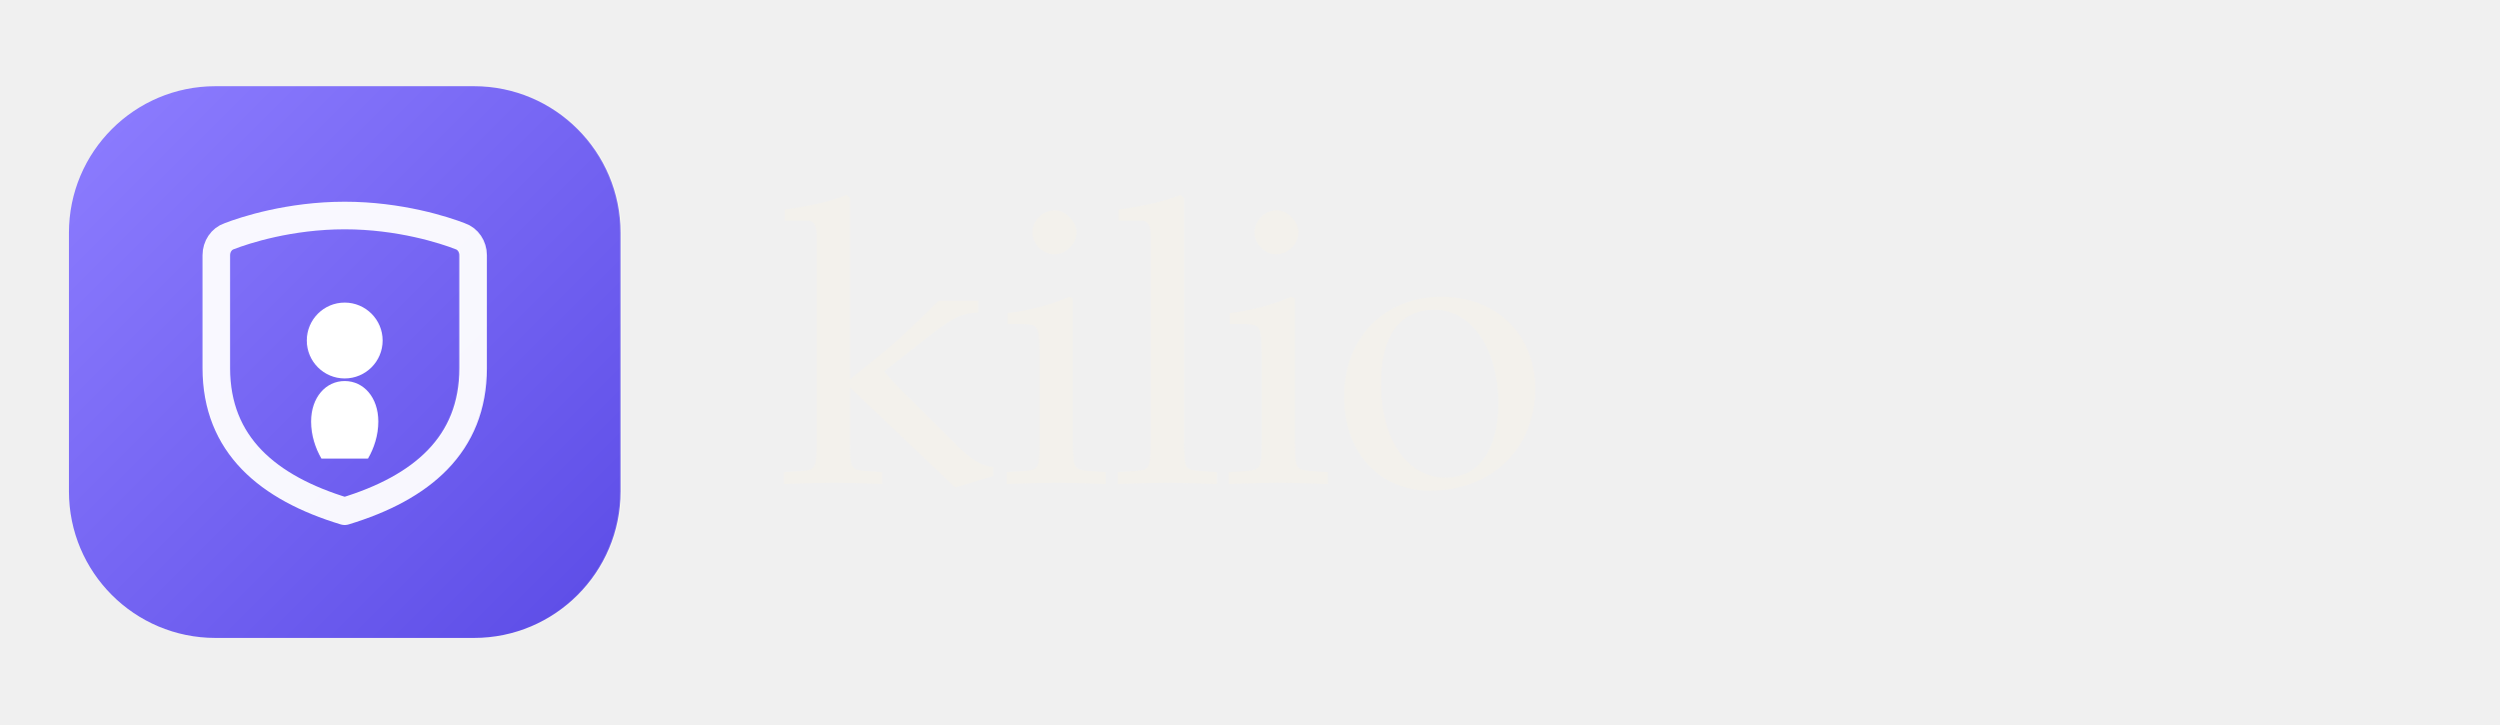
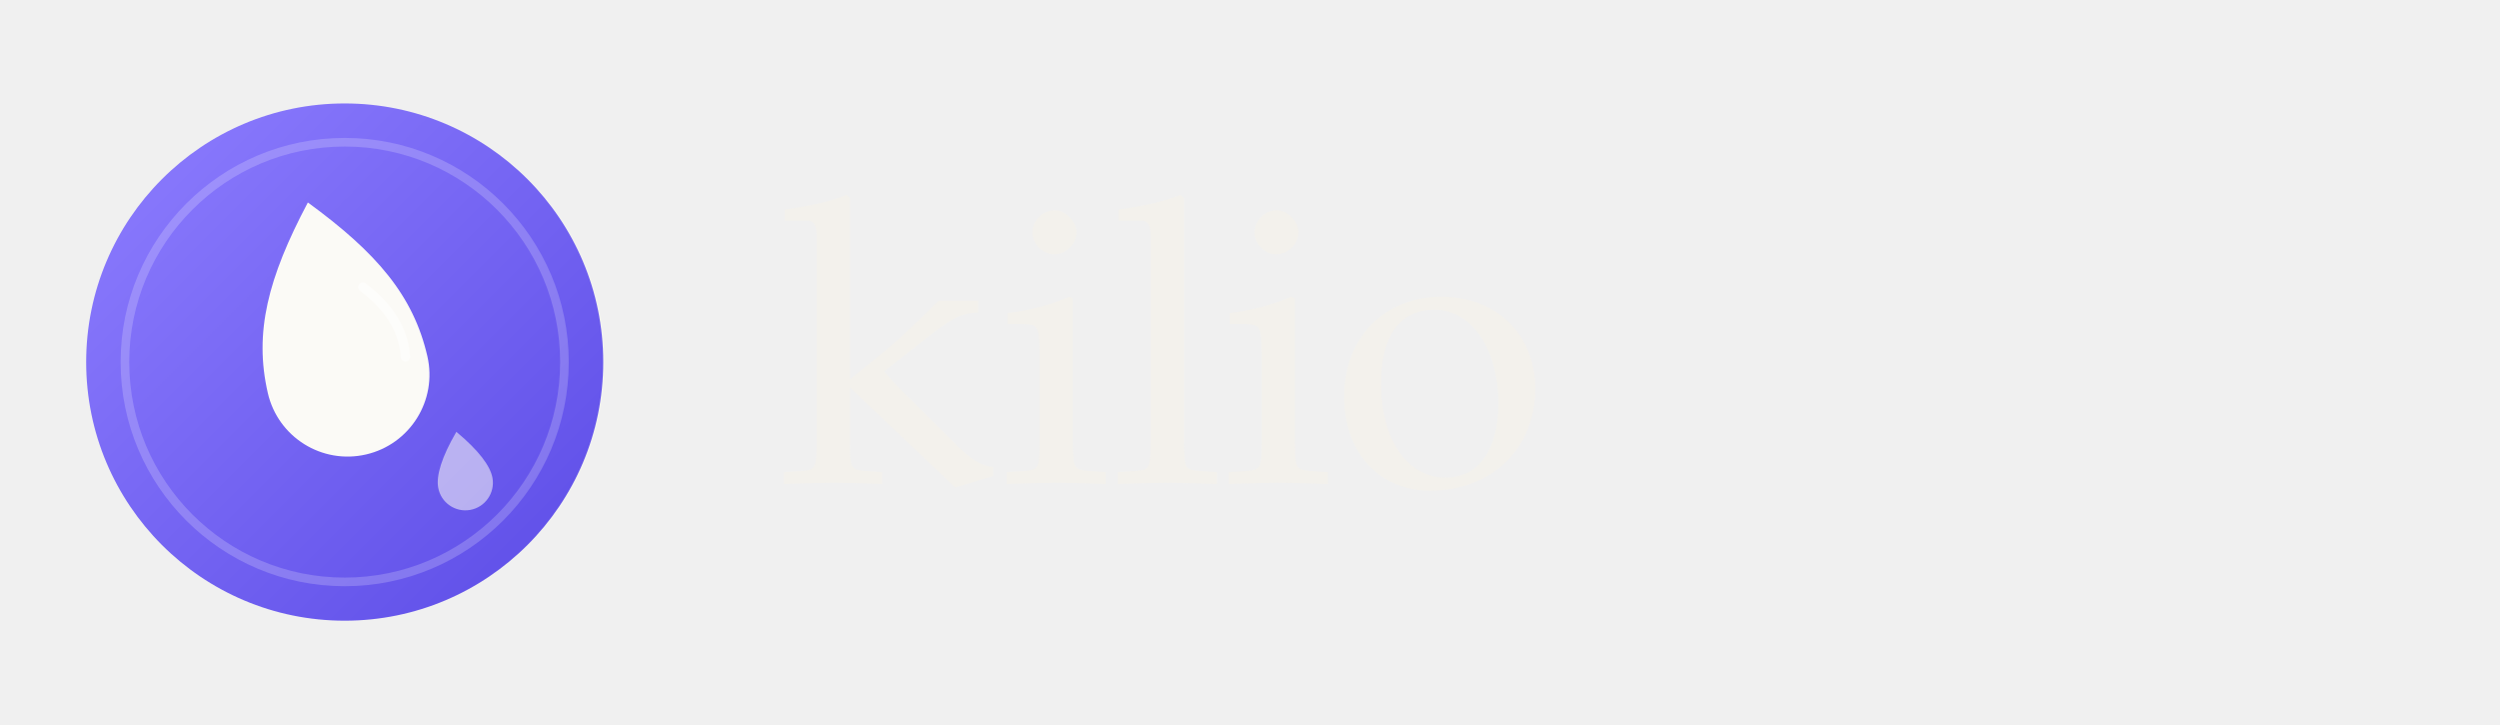
<svg xmlns="http://www.w3.org/2000/svg" viewBox="0 0 290 84" role="img" aria-label="kilio">
  <defs>
-     <linearGradient id="kd-tile" x1="0" y1="0" x2="1" y2="1">
+     <linearGradient id="kdSeal" x1="0" y1="0" x2="1" y2="1">
      <stop offset="0" stop-color="#8E7EFF" />
      <stop offset="1" stop-color="#5B4BE6" />
    </linearGradient>
  </defs>
  <g transform="translate(8,10)">
-     <rect x="0" y="0" width="64" height="64" rx="17" fill="url(#kd-tile)" />
-     <path d="M32 15c6.4 0 11.6 1.7 13.4 2.4 .9.3 1.5 1.2 1.5 2.2v13.1c0 8.9-6 13.9-14.9 16.6-8.9-2.7-14.9-7.7-14.9-16.6V19.6c0-1 .6-1.9 1.5-2.2C20.4 16.7 25.6 15 32 15z" fill="none" stroke="#FFFFFF" stroke-width="3.2" stroke-linejoin="round" opacity=".95" />
-     <circle cx="32" cy="29.5" r="4.4" fill="#FFFFFF" />
-     <path d="M32 34.2c-2.2 0-3.9 1.9-3.9 4.7 0 1.6 .5 3.1 1.2 4.3h5.4c.7-1.2 1.2-2.7 1.2-4.3 0-2.8-1.7-4.7-3.9-4.7z" fill="#FFFFFF" />
+     <circle cx="32" cy="32" r="30" fill="url(#kdSeal)" />
+     <circle cx="32" cy="32" r="25.5" fill="none" stroke="#FFFFFF" stroke-opacity="0.2" stroke-width="1" />
+     <g transform="rotate(-13 32 32)">
+       <path d="M32 13 C38.5 20.5 41.5 26.3 41.5 33.5 A9.5 9.5 0 1 1 22.5 33.5 C22.5 26.3 25.5 20.5 32 13 Z" fill="#FBFAF6" />
+       <path d="M36 24 C38.5 27 39.5 30 39 33" fill="none" stroke="#FFFFFF" stroke-opacity="0.5" stroke-width="1.1" stroke-linecap="round" />
+     </g>
+     <g transform="rotate(-10 46 46)" opacity="0.55">
+       <path d="M46 40 C48.2 42.6 49.2 44.6 49.2 46 A3.2 3.2 0 1 1 42.8 46 C42.8 44.6 43.8 42.6 46 40 Z" fill="#FBFAF6" />
+     </g>
  </g>
  <text x="90" y="56" font-family="Georgia, 'Iowan Old Style', 'Palatino Linotype', 'Times New Roman', serif" font-size="46" letter-spacing="-0.5" fill="#F3F1EC">kilio</text>
</svg>
